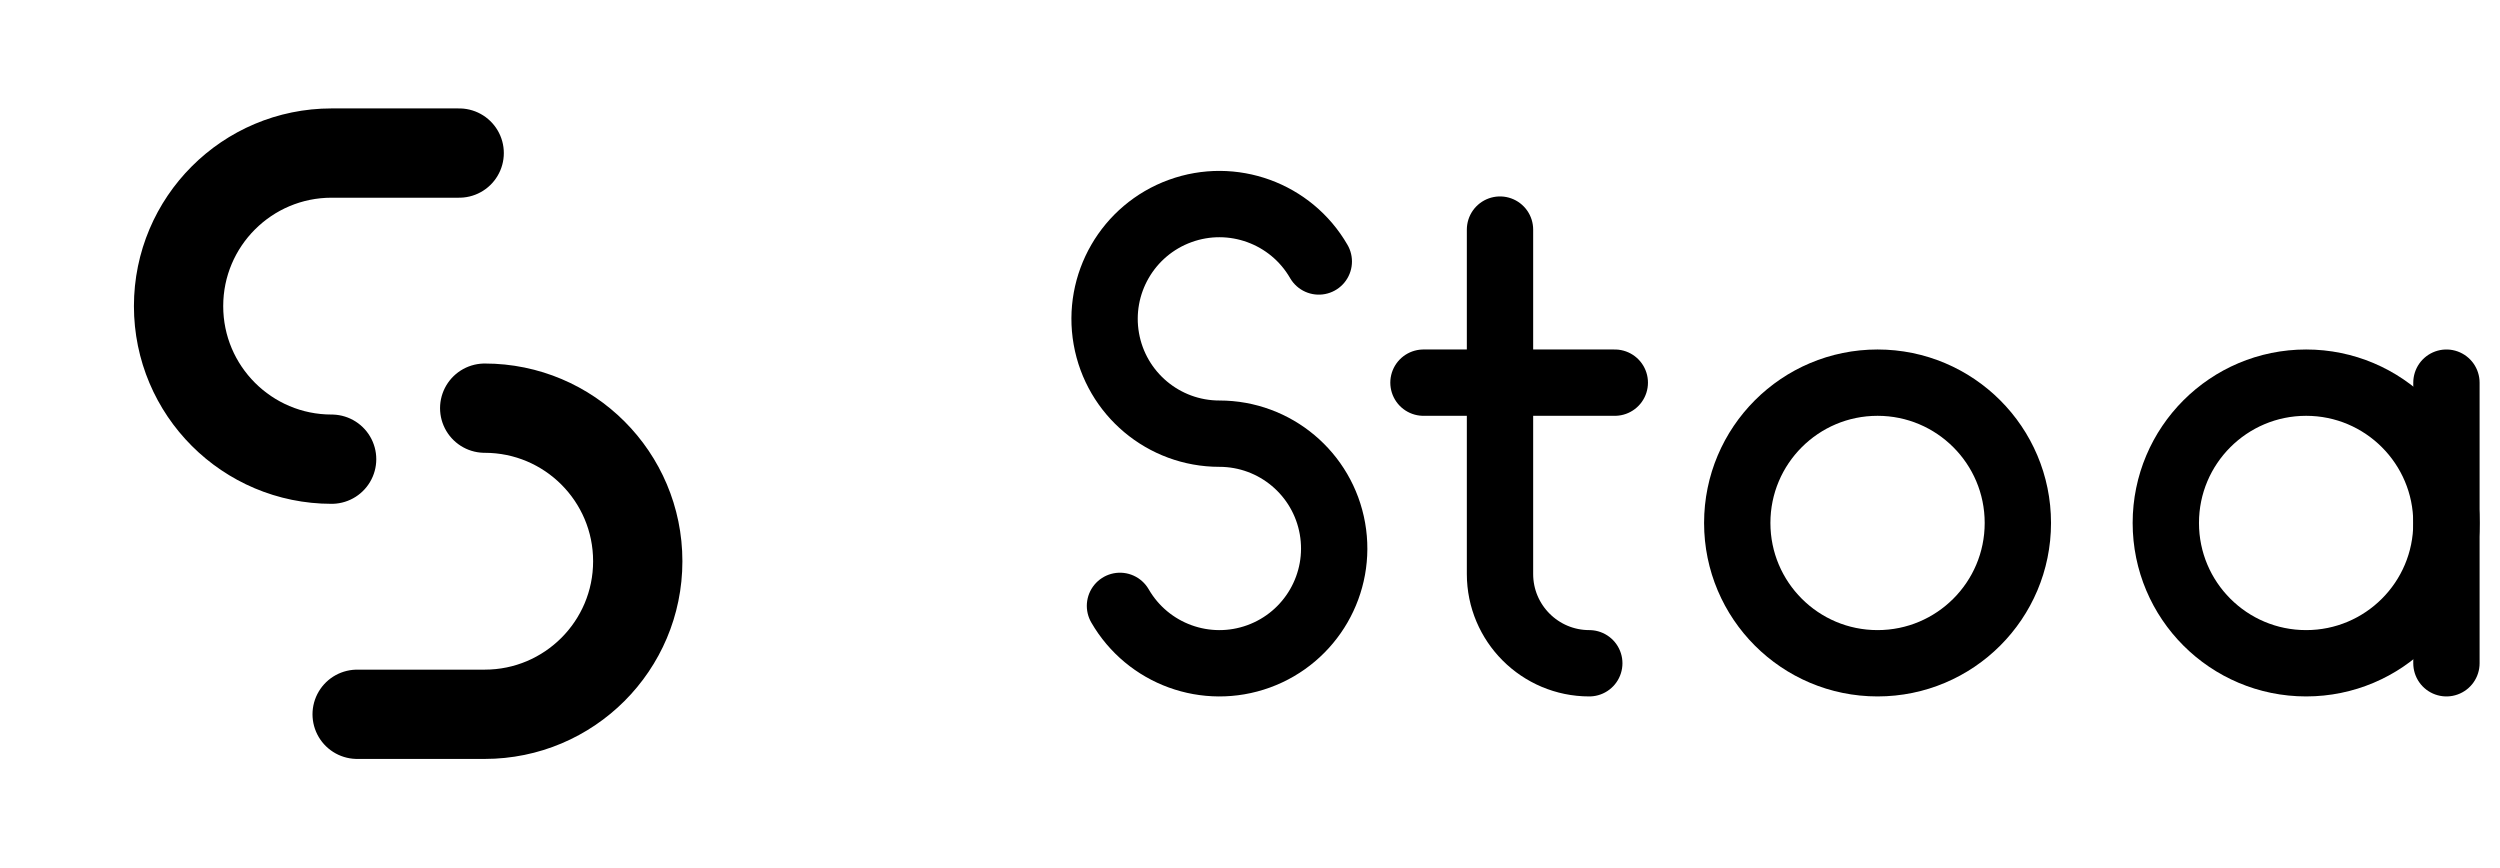
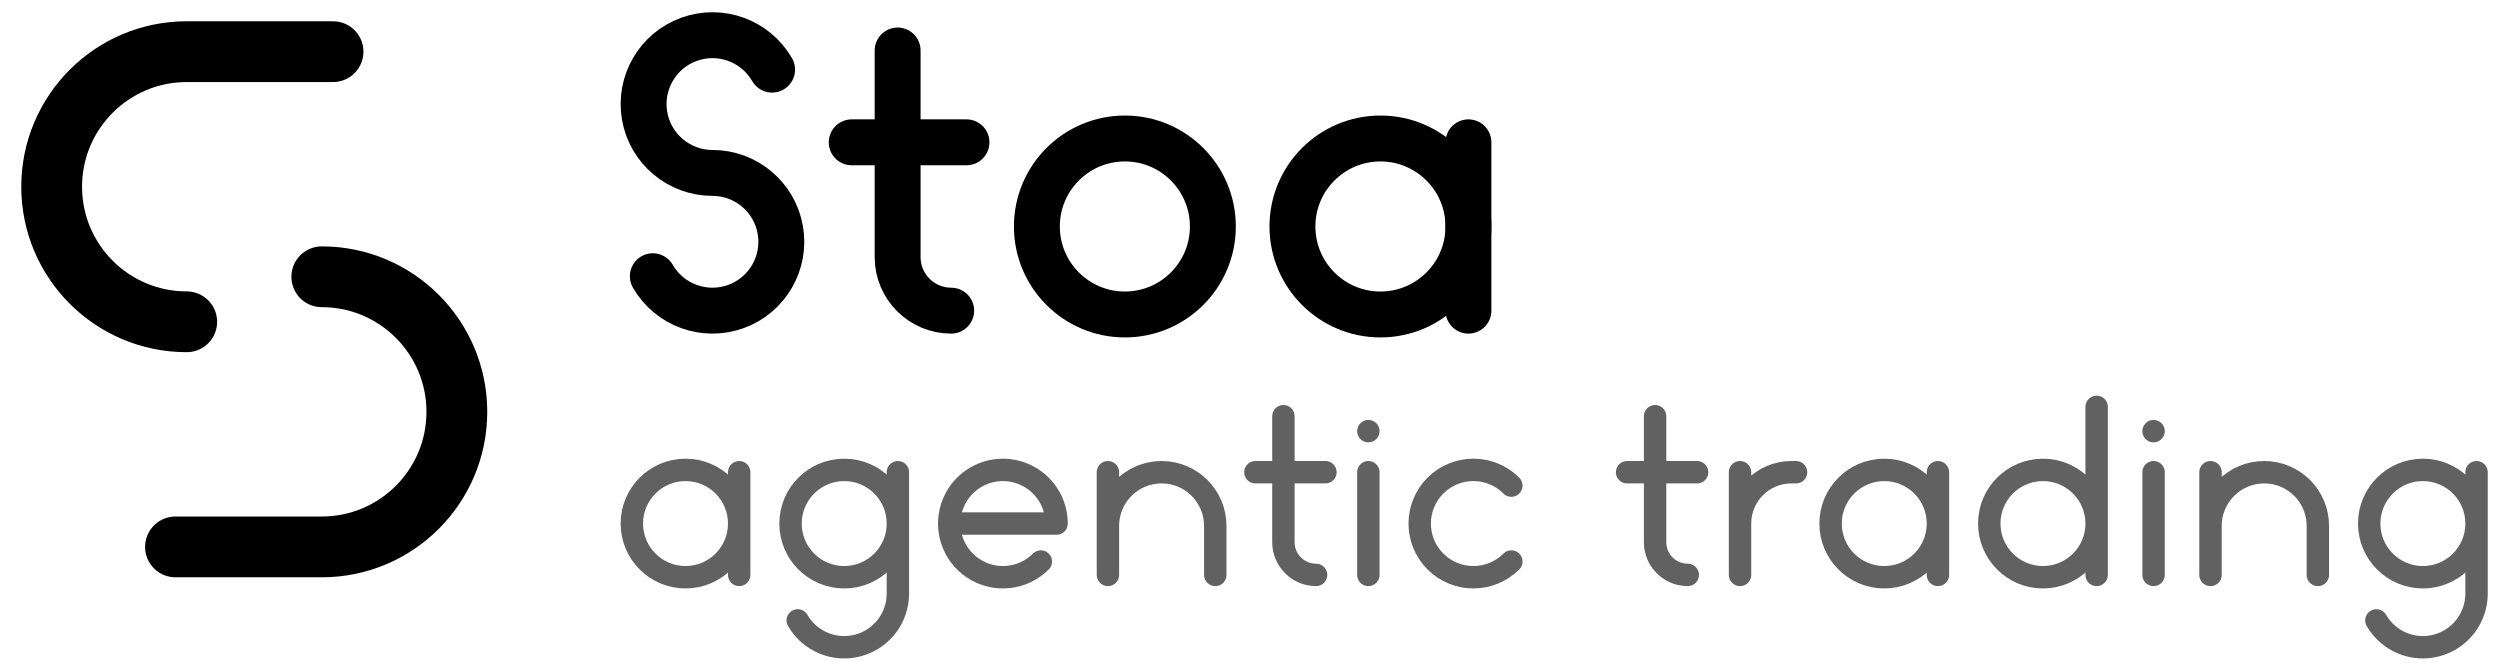
- <svg xmlns="http://www.w3.org/2000/svg" viewBox="0 0 98 34" role="img" aria-label="Stoa">
-   <g transform="translate(0 1)" fill="none" stroke="currentColor" stroke-width="3.5" stroke-linecap="round" stroke-linejoin="round">
-     <path d="M18 5H13A6 6 0 0 0 13 17" />
-     <path d="M19 15A6 6 0 0 1 19 27H14" />
-   </g>
-   <g transform="translate(42 2)" fill="none" stroke="currentColor" stroke-width="2.6" stroke-linecap="round" stroke-linejoin="round">
-     <path d="M9.697 8.25A4.5 4.5 0 1 0 5.8 15A4.5 4.5 0 1 1 1.903 21.75" />
-     <path d="M16.8 7V20.5A3.5 3.5 0 0 0 20.3 24M13.8 13H21.3" />
-     <circle cx="31.6" cy="18.5" r="5.5" />
-     <circle cx="48.4" cy="18.5" r="5.5" />
-     <path d="M53.9 13V24" />
+ <svg xmlns="http://www.w3.org/2000/svg" viewBox="0 0 163.367 43.828" role="img" aria-label="Stoa, agentic trading">
+   <g transform="translate(40.757 -3.7)" fill="none" stroke="currentColor" stroke-linecap="round" stroke-linejoin="round">
+     <g transform="translate(-47.678 -0.279) scale(1.471)" stroke-width="2.7">
+       <path d="M19.5 5H13A6 6 0 0 0 13 17" />
+       <path d="M19 15A6 6 0 0 1 19 27H12.5" />
+     </g>
+     <g stroke-width="3">
+       <path d="M9.697 8.25A4.5 4.5 0 1 0 5.8 15A4.5 4.5 0 1 1 1.903 21.75" />
+       <path d="M17.9 7V20.5A3.5 3.5 0 0 0 21.4 24M14.9 13H22.4" />
+       <circle cx="32.75" cy="18.5" r="5.75" />
+       <circle cx="49.45" cy="18.5" r="5.75" />
+       <path d="M55.2 13V24" />
+     </g>
+     <g transform="translate(0.532 26.628) scale(0.61)" stroke-width="2.4" opacity="0.62">
+       <path transform="translate(0 0)" d="M0 18.5A5.75 5.75 0 1 0 11.5 18.5A5.75 5.75 0 1 0 0 18.5M11.5 13V24" />
+       <path transform="translate(17 0)" d="M0 18.5A5.75 5.75 0 1 0 11.5 18.5A5.75 5.75 0 1 0 0 18.5M11.5 13V26A5.75 5.75 0 0 1 0.77 28.875" />
+       <path transform="translate(34 0)" d="M0 18.5H11.5A5.75 5.75 0 1 0 9.816 22.566" />
+       <path transform="translate(51 0)" d="M0 13V24M0 18.75A5.75 5.75 0 0 1 11.5 18.75V24" />
+       <path transform="translate(66.8 0)" d="M3 7V20.5A3.5 3.5 0 0 0 6.5 24M0 13H7.5" />
+       <path transform="translate(78.9 0)" d="M0 13V24M0 8.6V8.6" />
+       <path transform="translate(84.4 0)" d="M9.816 14.434A5.75 5.75 0 1 0 9.816 22.566" />
+       <path transform="translate(106.616 0)" d="M3 7V20.5A3.5 3.5 0 0 0 6.5 24M0 13H7.5" />
+       <path transform="translate(118.716 0)" d="M0 13V24M0 18.5A5.5 5.5 0 0 1 5.5 13H6" />
+       <path transform="translate(128.416 0)" d="M0 18.5A5.75 5.75 0 1 0 11.5 18.5A5.75 5.75 0 1 0 0 18.5M11.5 13V24" />
+       <path transform="translate(145.416 0)" d="M0 18.5A5.75 5.75 0 1 0 11.5 18.5A5.75 5.75 0 1 0 0 18.5M11.5 6V24" />
+       <path transform="translate(163.016 0)" d="M0 13V24M0 8.6V8.6" />
+       <path transform="translate(169.116 0)" d="M0 13V24M0 18.75A5.75 5.75 0 0 1 11.5 18.75V24" />
+       <path transform="translate(186.116 0)" d="M0 18.5A5.75 5.75 0 1 0 11.5 18.5A5.75 5.75 0 1 0 0 18.5M11.5 13V26A5.75 5.75 0 0 1 0.77 28.875" />
+     </g>
  </g>
</svg>
